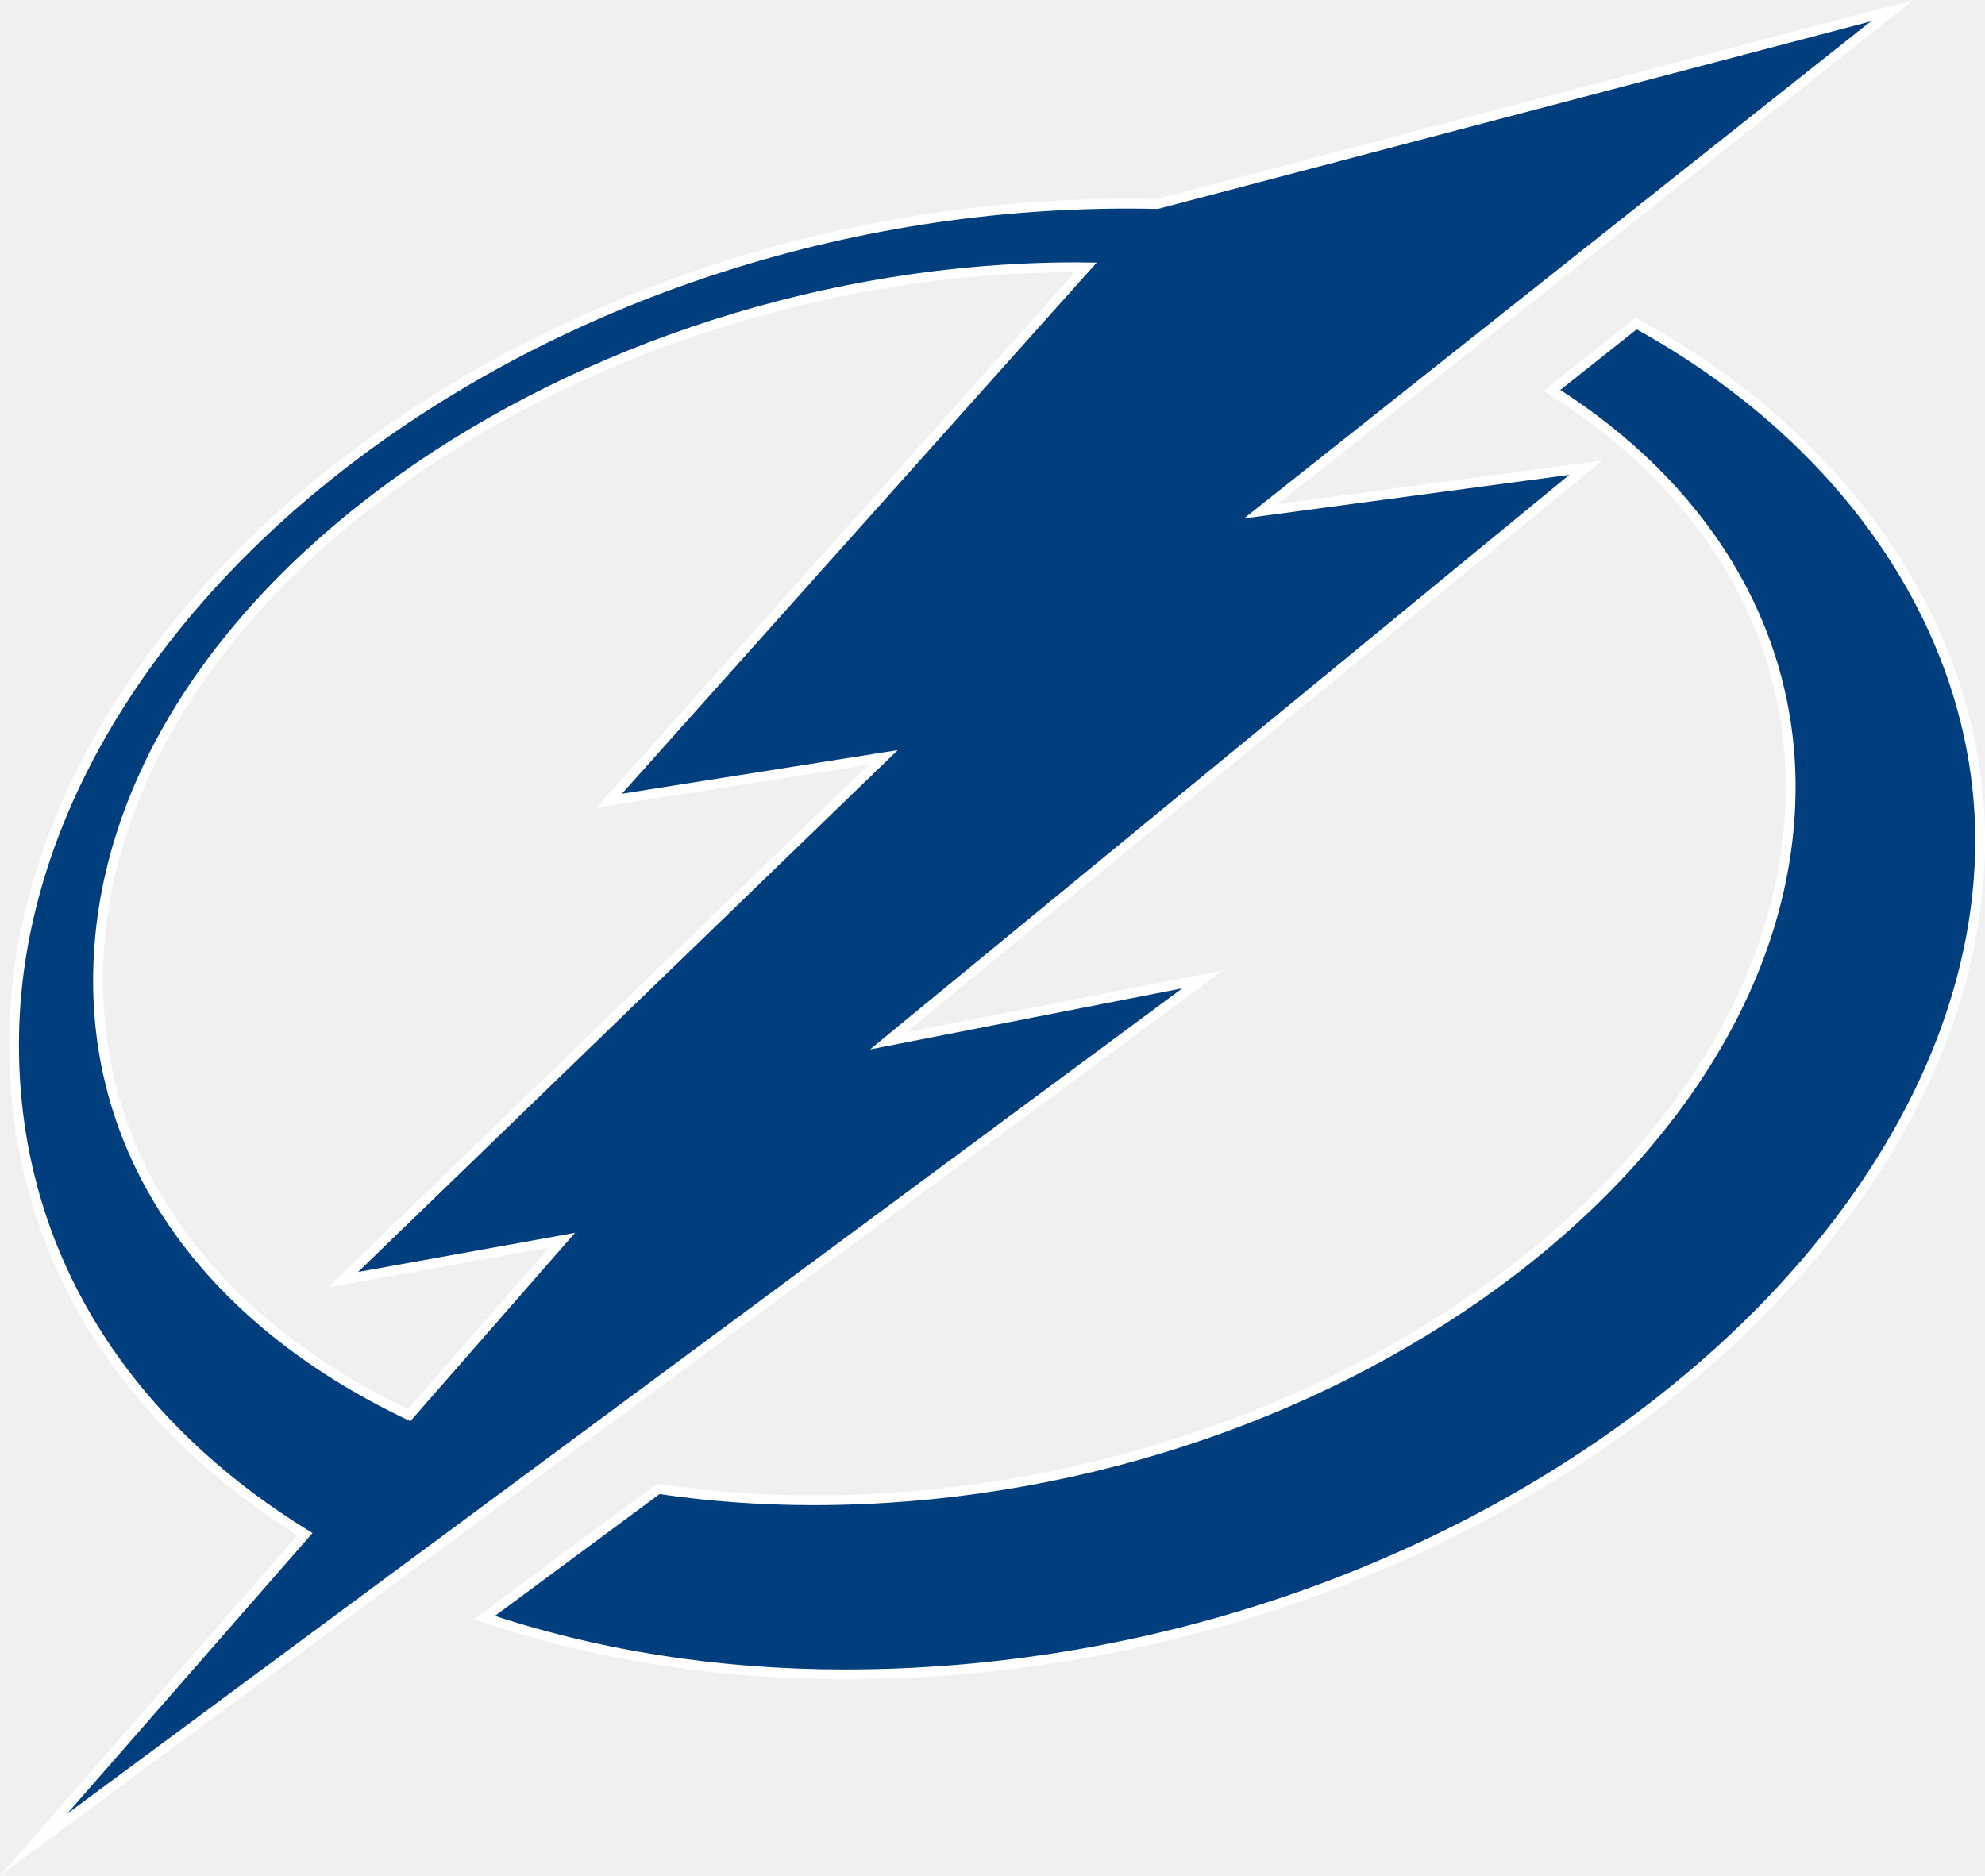
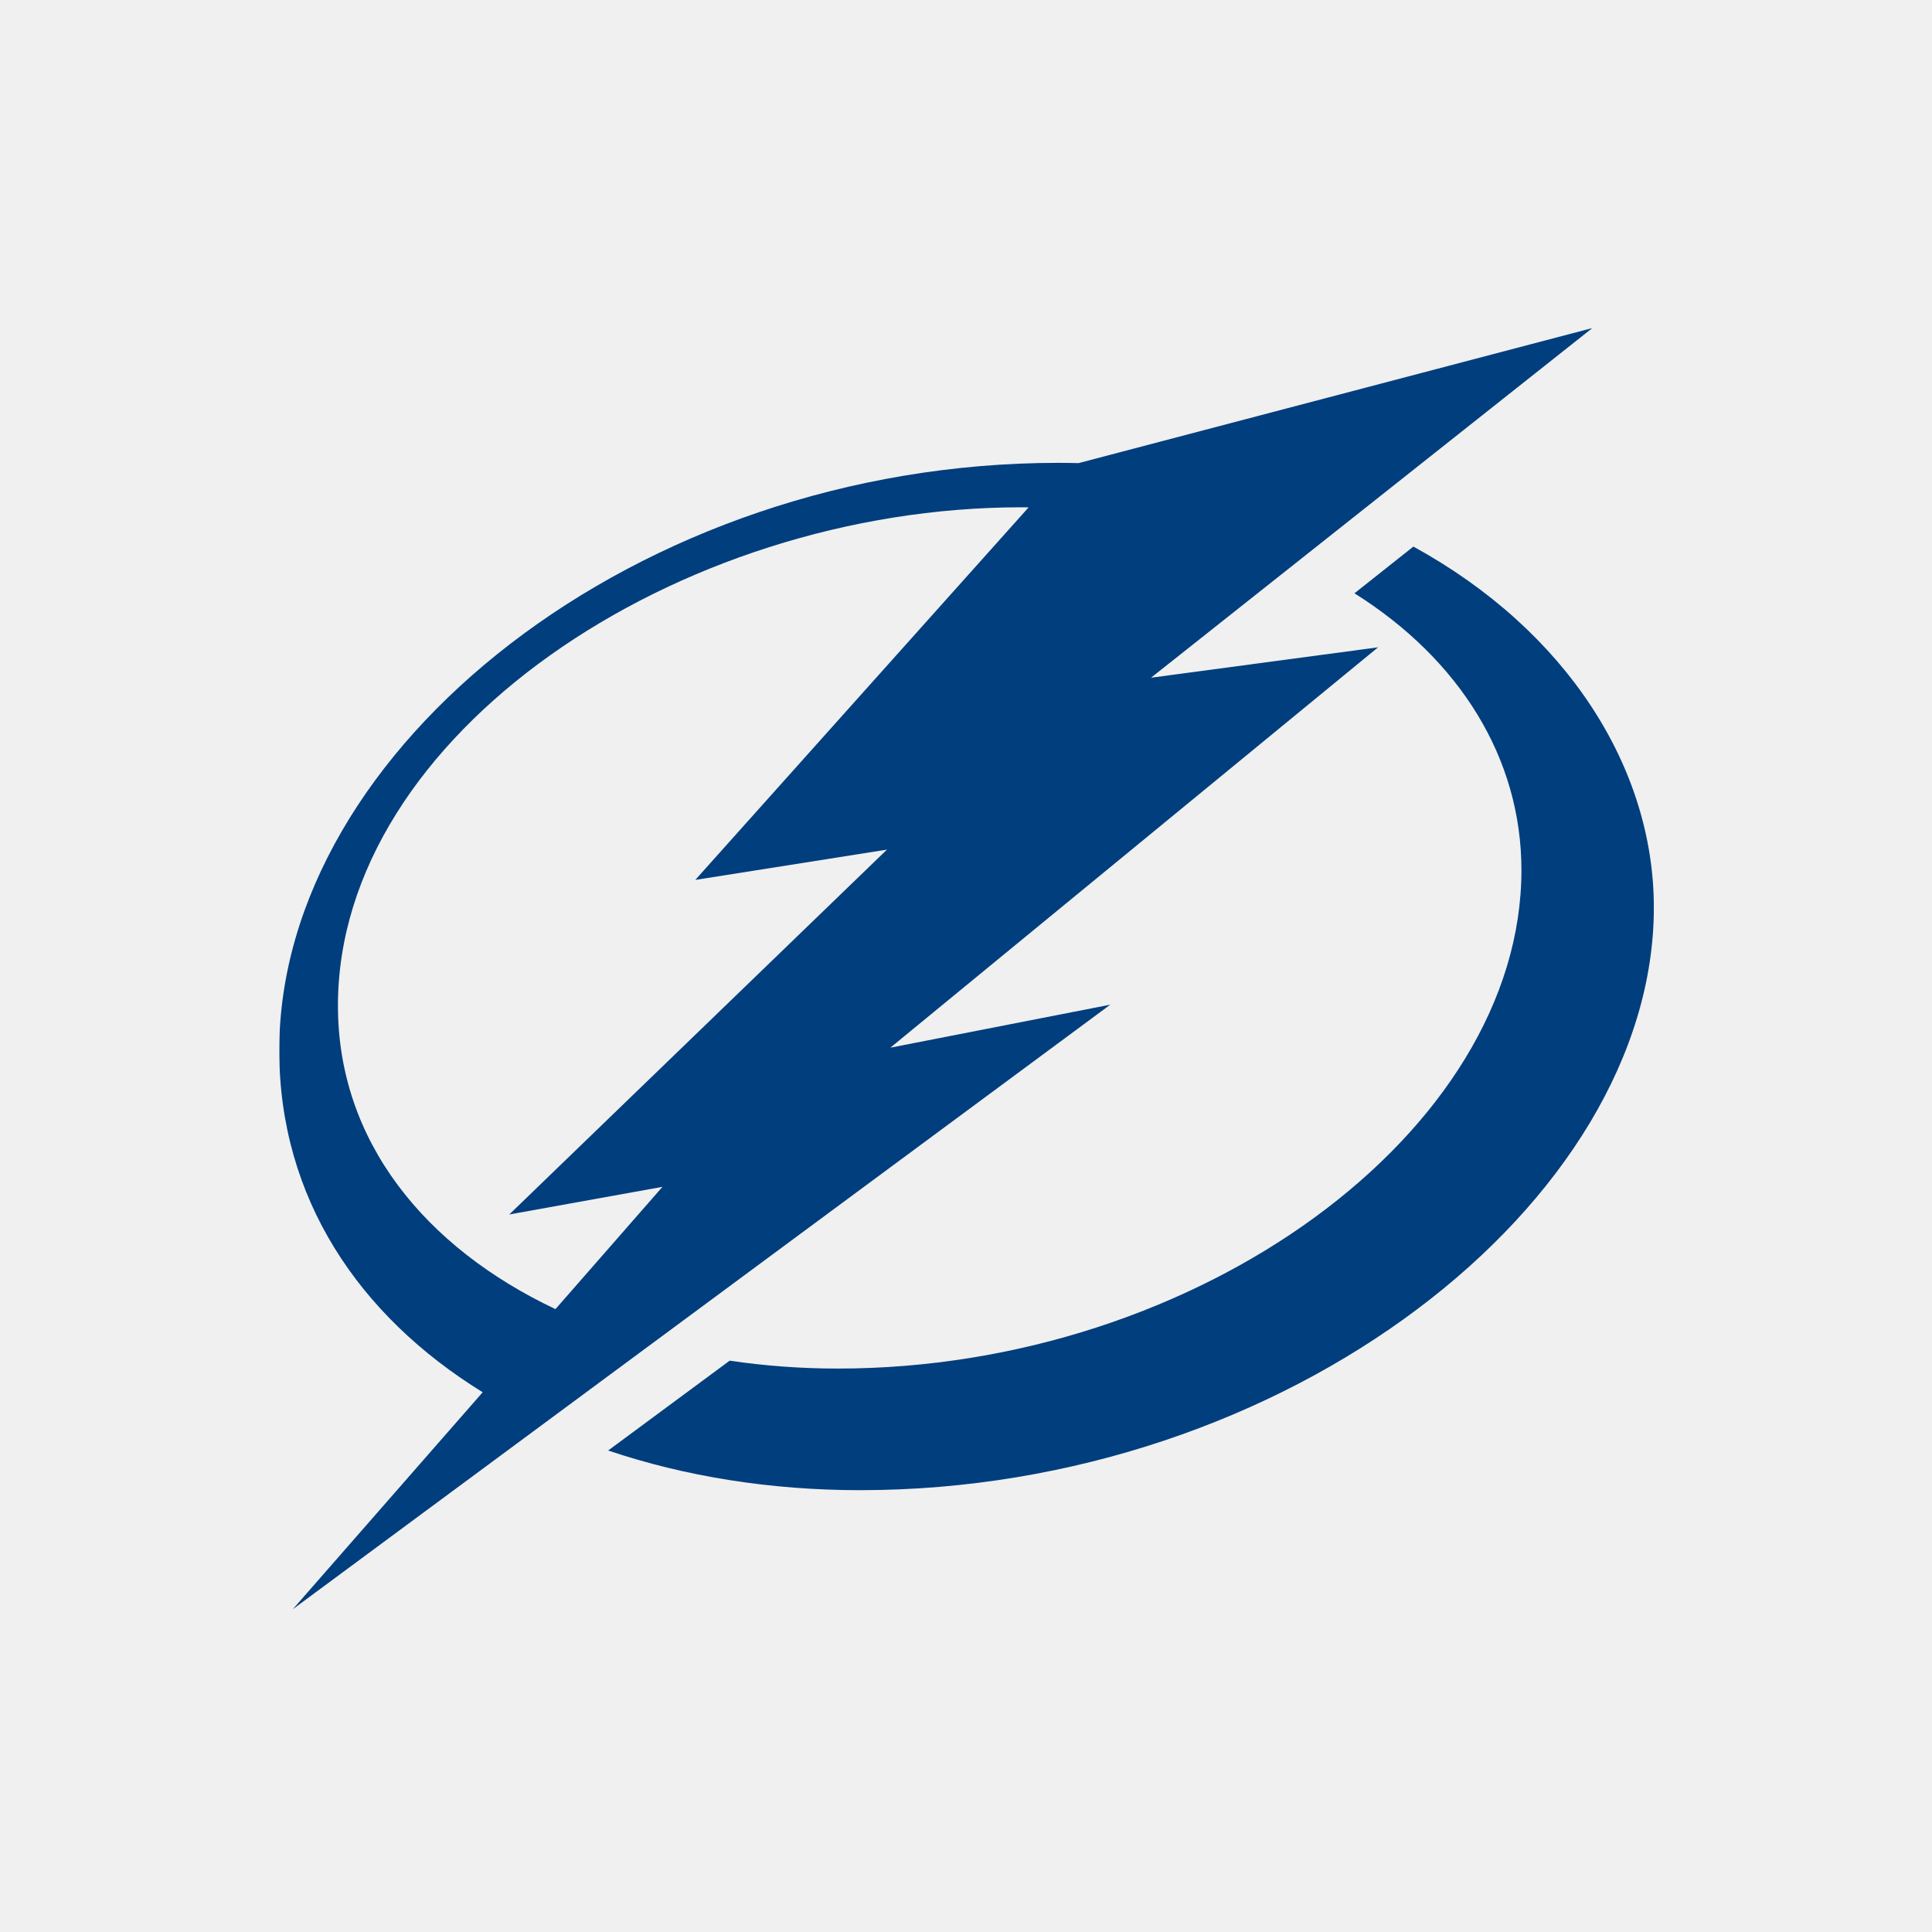
- <svg xmlns="http://www.w3.org/2000/svg" version="1.1" id="Layer_1" x="0px" y="0px" viewBox="28.125 108.319 405.795 383.48" enable-background="new 28.125 108.319 405.795 383.48" xml:space="preserve">
-   <g>
-     <path id="path244" fill="#003E7E" stroke="#FFFFFF" stroke-width="2" stroke-miterlimit="10" d="   M432.921,280.092c0-40.762-25.336-80.941-70.311-105.628l-17.229,13.671c30.731,19.334,48.82,48.236,48.82,81.038   c0,76.546-94.599,145.883-199.869,145.883c-10.801,0-21.404-0.795-31.632-2.312l-35.527,26.292   c22.431,7.589,47.458,11.614,73.62,11.614C325.76,450.649,432.921,366.283,432.921,280.092" />
-     <path id="path246" fill="#003E7E" stroke="#FFFFFF" stroke-width="2" stroke-miterlimit="10" d="   M273.977,308.552l-64.292,12.579l142.603-117.183l-66.391,8.898l129.041-102.344l-150.22,39.53   c-1.98-0.041-3.977-0.073-5.974-0.073C135.633,149.958,31,233.62,31,321.893c0,43.319,23.327,77.768,59.485,100.093l-55.512,63.5   L273.977,308.552z M48.164,308.844c0-79.154,99.054-145.882,199.869-145.882c0.698,0,1.379,0.017,2.077,0.024L152.643,272.03   l56.044-8.867L98.262,369.952l44.784-8.083l-31.28,35.789C73.747,379.656,48.164,348.608,48.164,308.844" />
+ <svg xmlns="http://www.w3.org/2000/svg" xmlns:xlink="http://www.w3.org/1999/xlink" width="512" height="512" viewBox="0 0 512 512" version="1.1">
+   <defs>
+     <path id="a" d="M0 .008h364.289v339.517h-364.289z" />
+     <path id="c" d="M0 .008h364.289v339.517h-364.289z" />
+   </defs>
+   <g stroke="none" stroke-width="1" fill="none">
+     <g transform="translate(74 86) translate(0 .937)">
+       <mask id="b" fill="#fff">
+         <use xlink:href="#a" />
+       </mask>
+       <path d="M364.289 153.55c0-36.906-22.964-73.285-63.727-95.637l-15.616 12.378c27.854 17.505 44.249 43.674 44.249 73.373 0 69.305-85.741 132.084-181.154 132.084-9.79 0-19.4-.72-28.67-2.094l-32.201 23.806c20.33 6.87 43.014 10.515 66.727 10.515 113.265 0 210.393-76.386 210.393-154.425" fill="#003E7E" mask="url(#b)" />
+     </g>
+     <g transform="translate(74 86) translate(0 .937)">
+       <mask id="d" fill="#fff">
+         <use xlink:href="#c" />
+       </mask>
+       <path d="M220.226 179.318l-58.272 11.389 129.251-106.099-60.174 8.056 116.958-92.664-136.154 35.791c-1.795-.037-3.605-.066-5.414-.066-111.584 0-206.42 75.749-206.42 155.673 0 39.222 21.143 70.412 53.915 90.626l-50.314 57.494 216.626-160.199zm-204.669.264c0-71.668 89.78-132.083 181.155-132.083.633 0 1.25.015 1.883.022l-88.341 98.73 50.796-8.028-100.086 96.687 40.591-7.319-28.351 32.404c-34.46-16.298-57.647-44.409-57.647-80.413z" fill="#003E7E" mask="url(#d)" />
+     </g>
  </g>
</svg>
